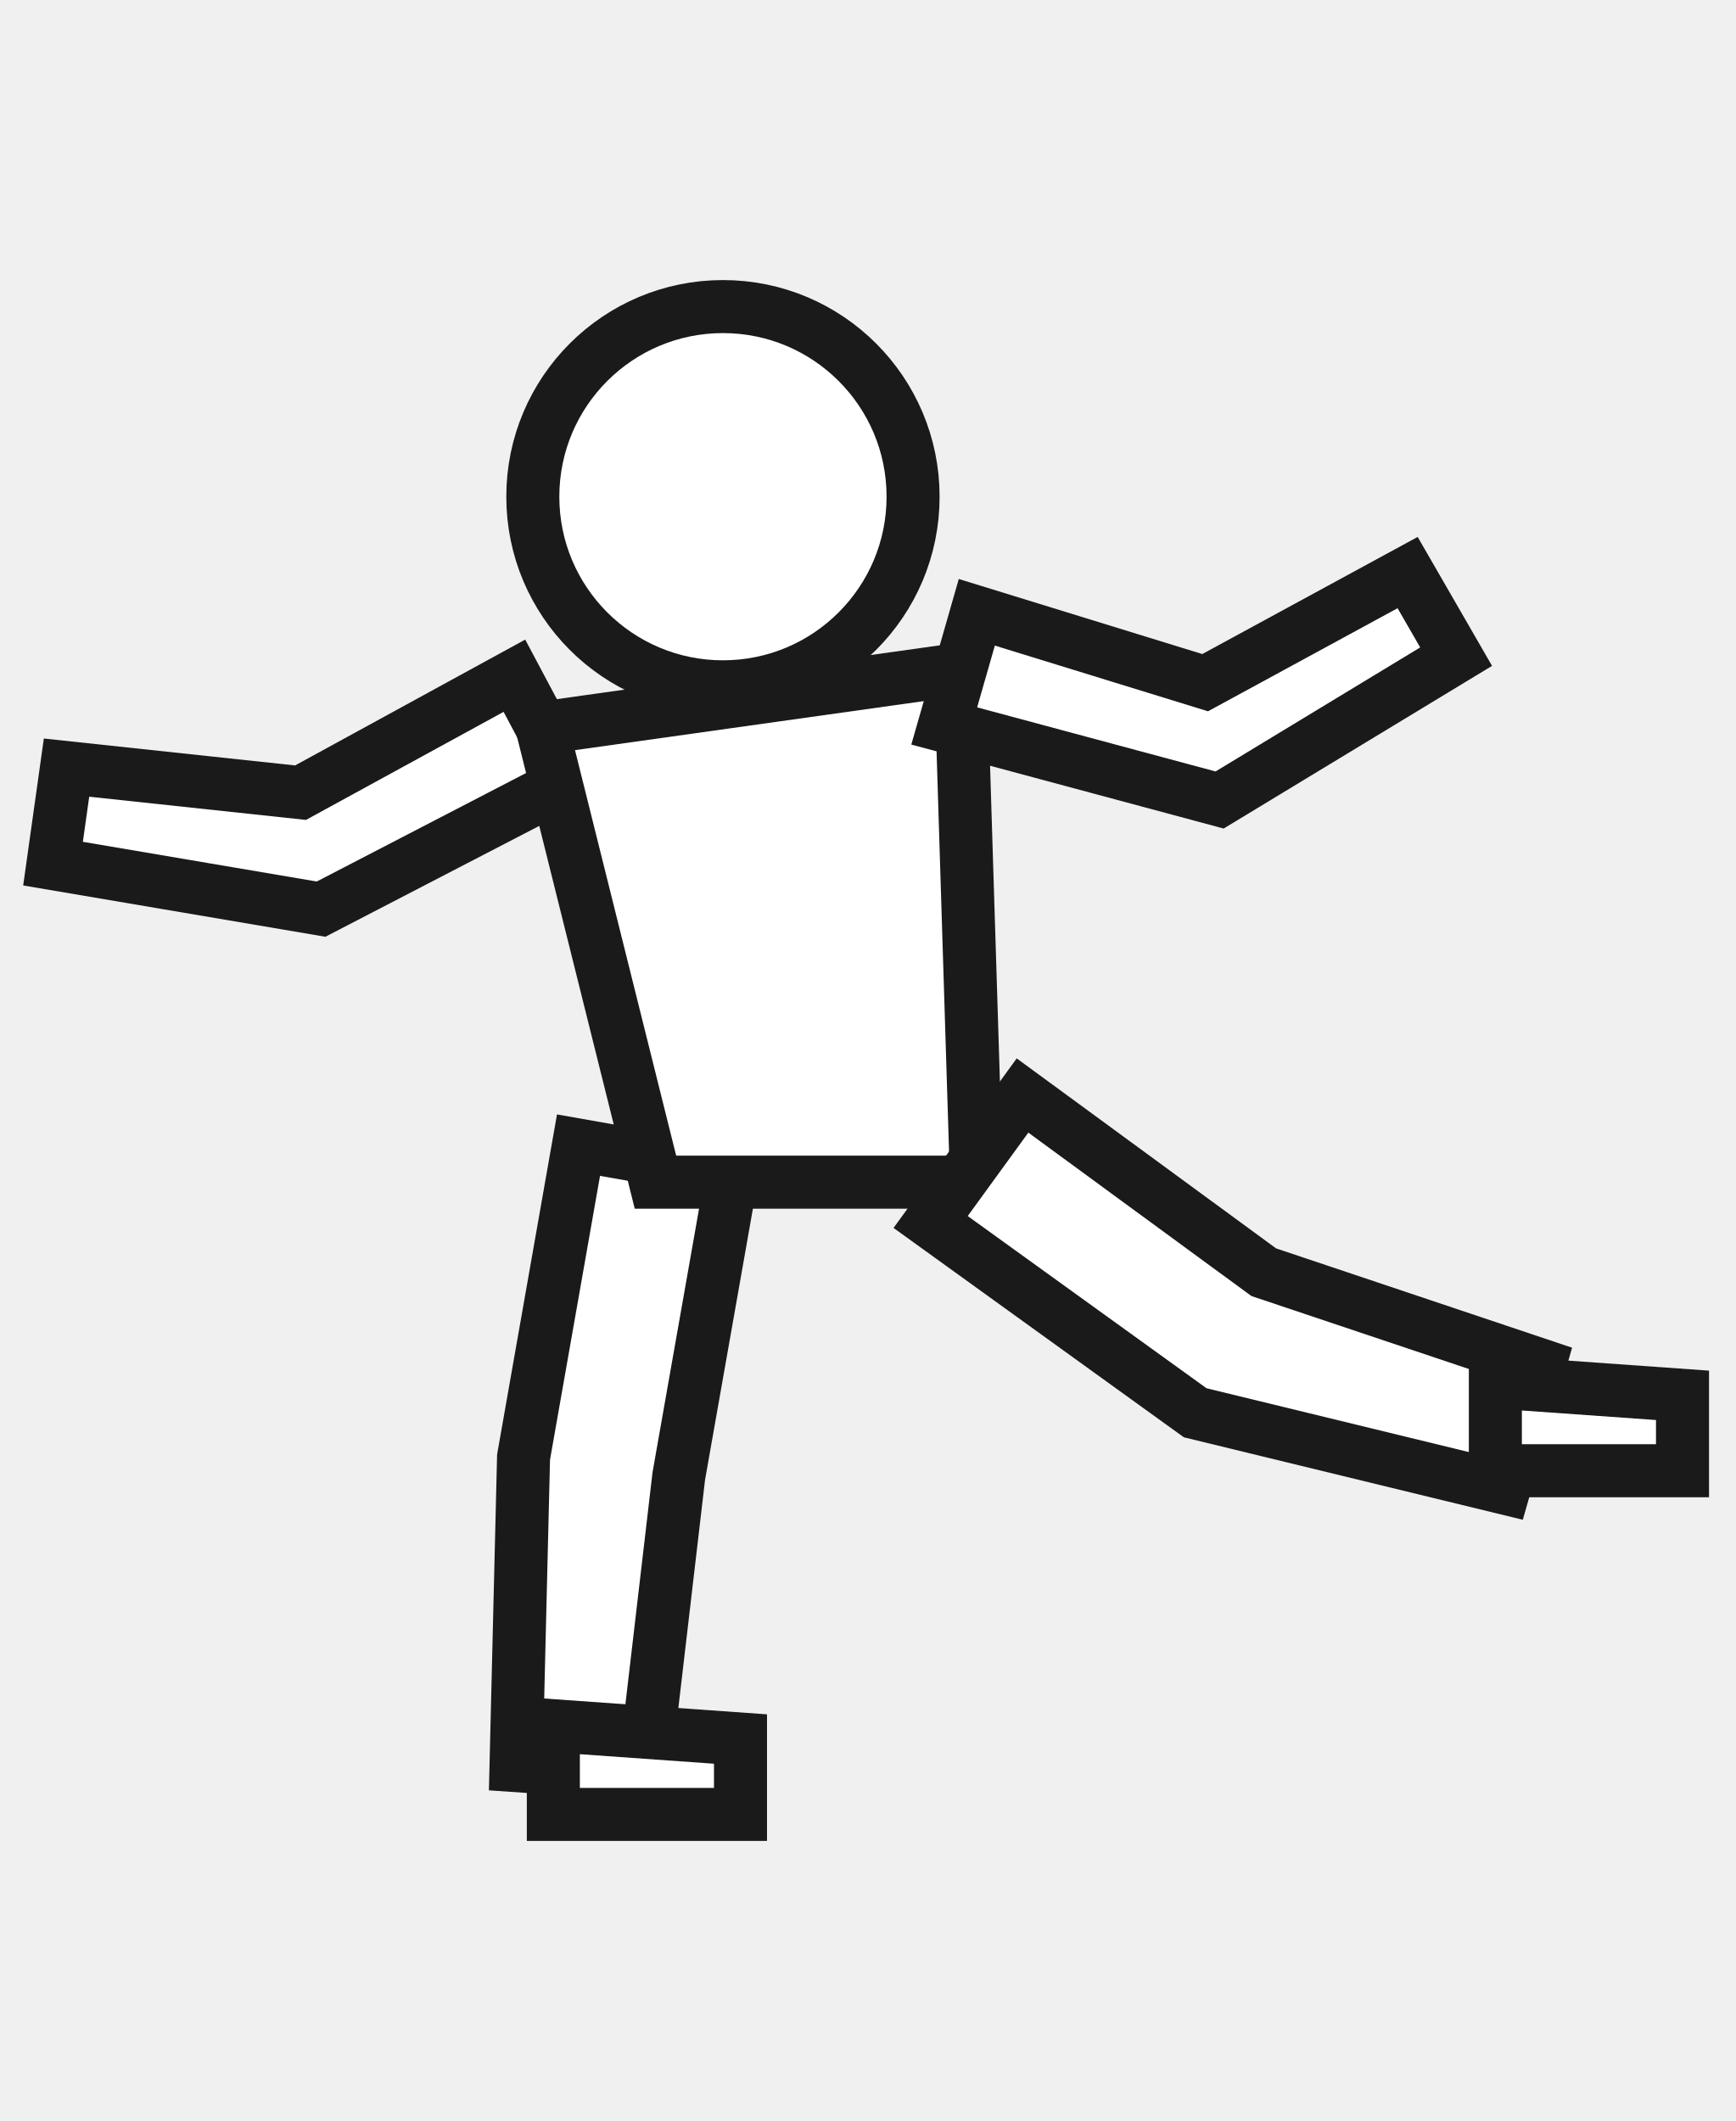
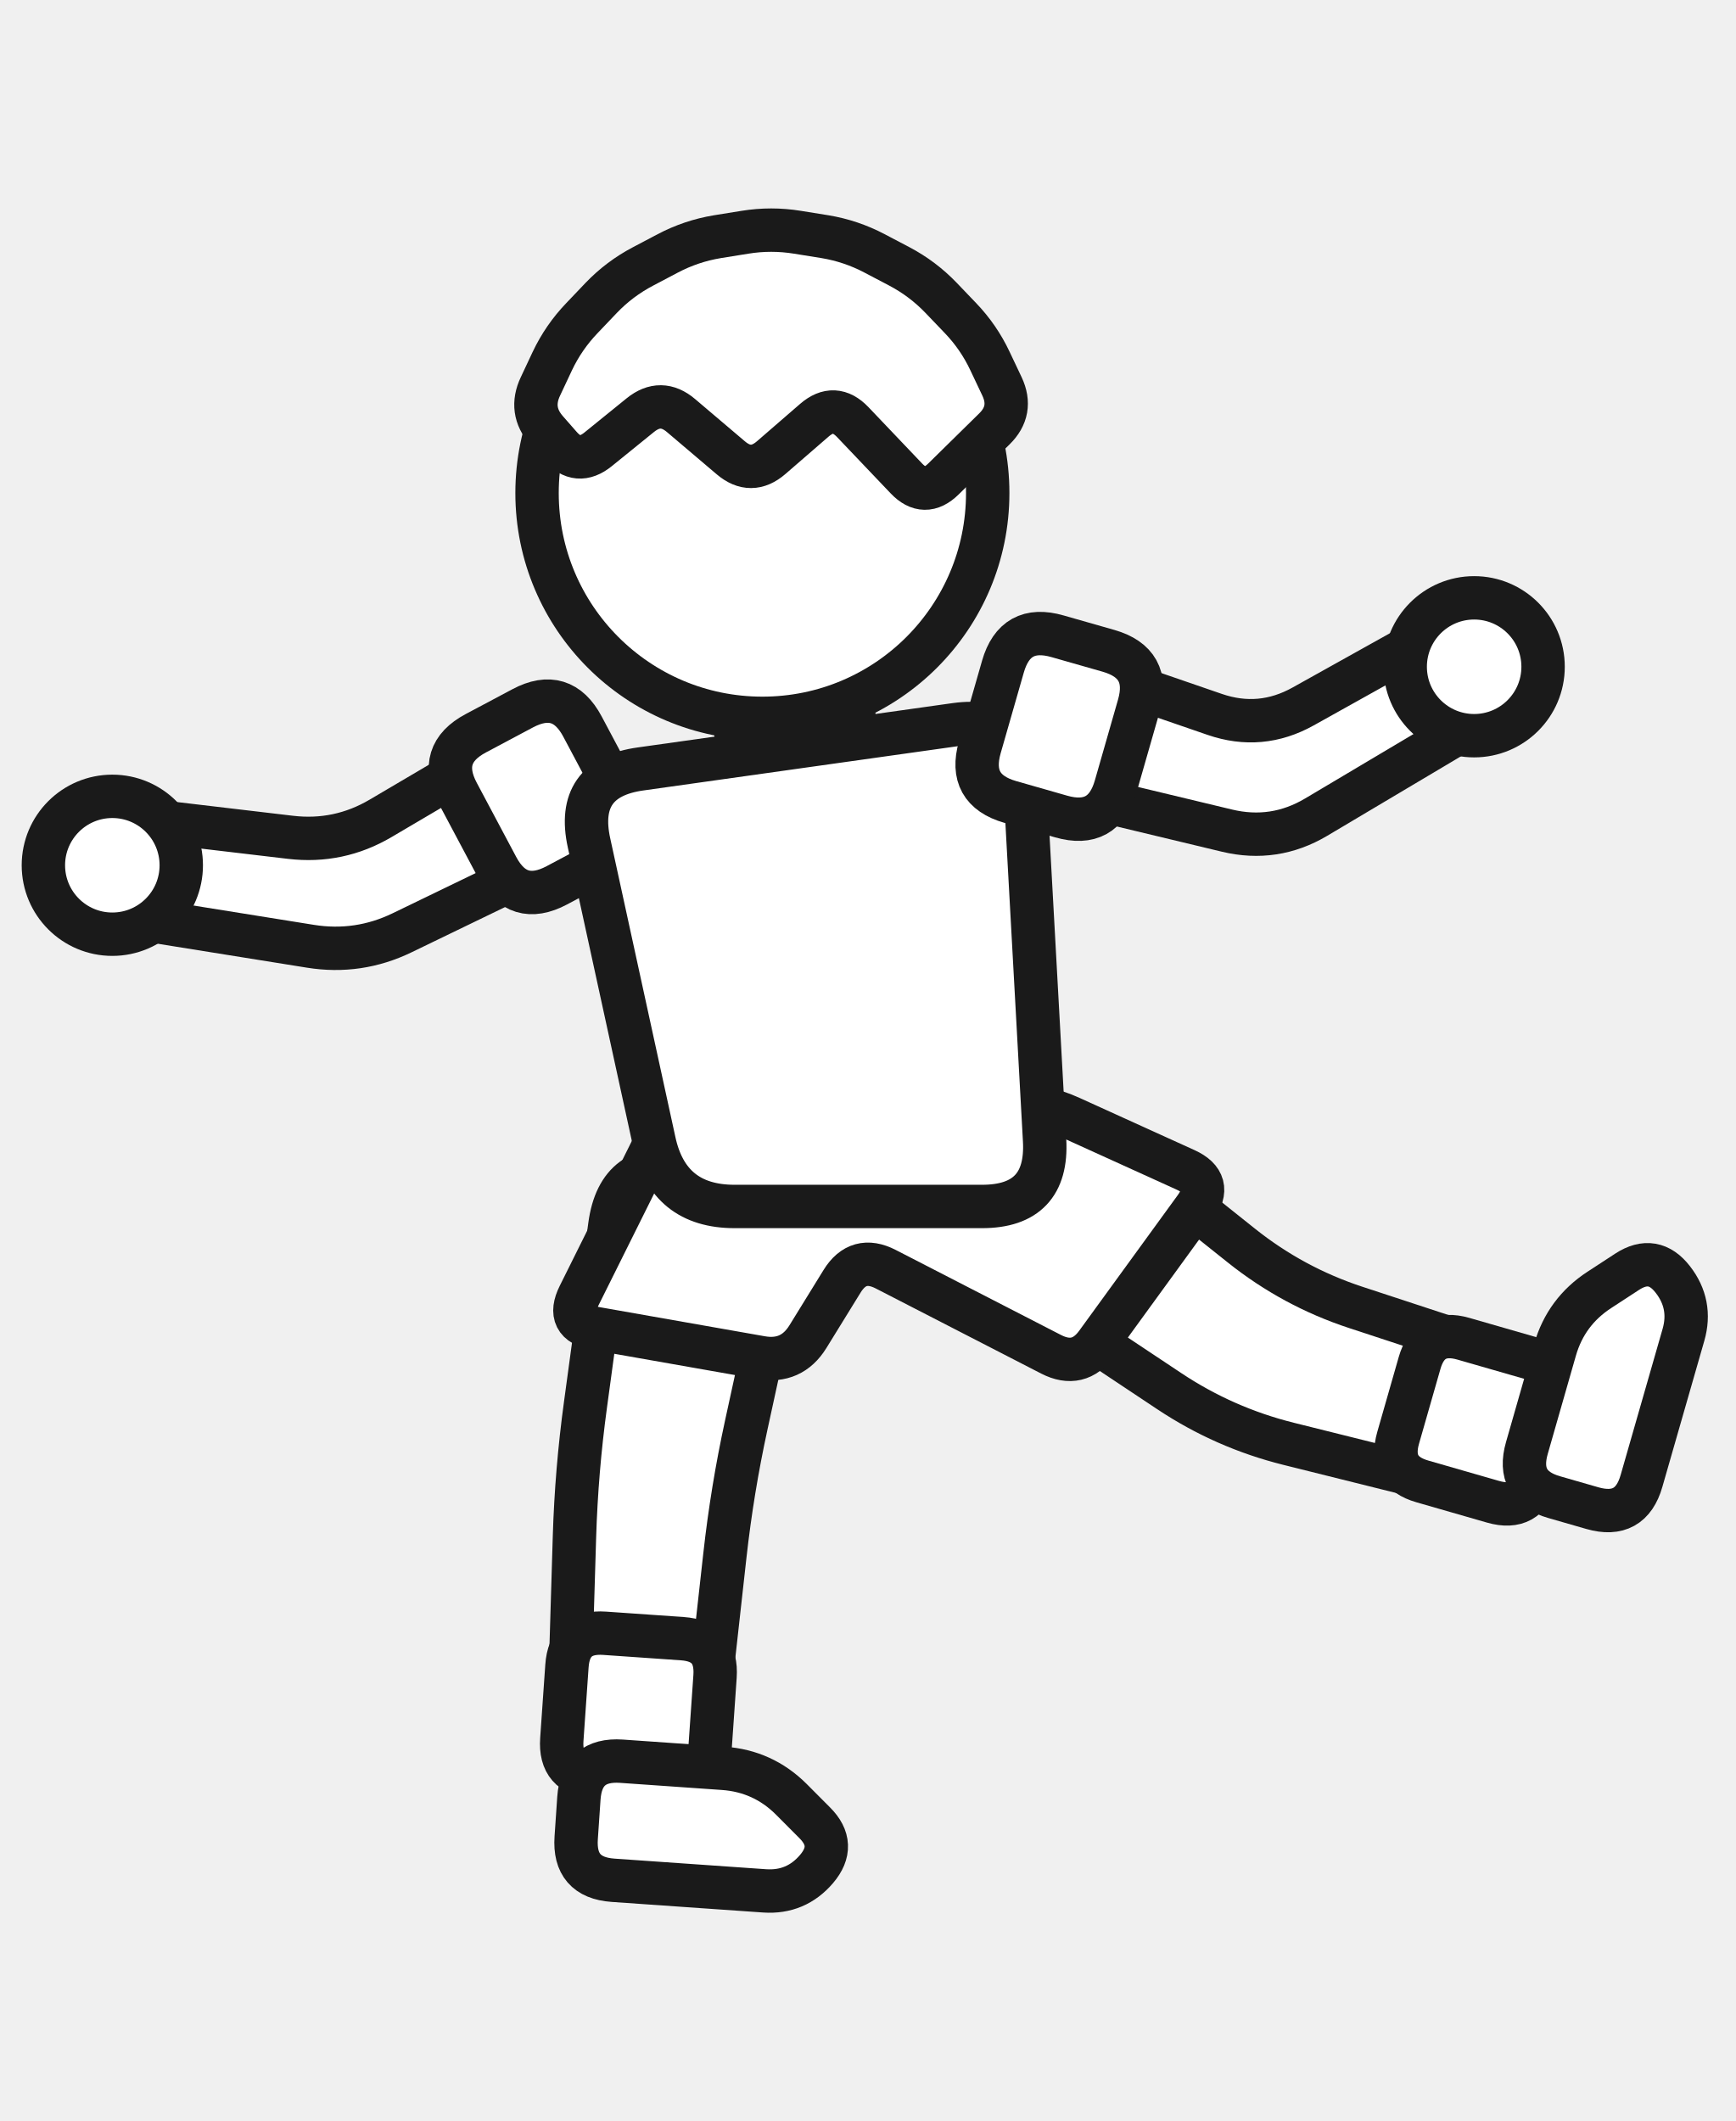
<svg xmlns="http://www.w3.org/2000/svg" width="18mm" height="22mm" viewBox="0 0 18 22" font-family="Noto Sans KR">
  <g id="pc-art">
    <g id="pc-marker-team" fill="#1a1a1a" stroke="#1a1a1a">
-       <path d="M 5.335 7.009 L 3.117 8.222 L 0.69 7.962 L 0.55 8.958 L 3.33 9.43 L 5.911 8.092 Z" fill="#ffffff" stroke-width="0.55" />
-       <path d="M 6 11.878 L 5.43 15.114 L 5.352 18.314 L 6.678 18.406 L 7.04 15.311 L 7.596 12.16 Z" fill="#ffffff" stroke-width="0.55" />
-       <path d="M 5.739 17.9 L 7.68 18.038 L 7.68 18.82 L 5.739 18.82 Z" fill="#ffffff" stroke-width="0.55" />
-       <path d="M 5.623 7.551 L 9.962 6.941 L 10.128 12.262 L 6.798 12.262 Z" fill="#ffffff" stroke-width="0.55" />
-       <path d="M 9.652 12.675 L 12.396 14.654 L 15.602 15.434 L 15.968 14.156 L 13.107 13.196 L 10.605 11.363 Z" fill="#ffffff" stroke-width="0.55" />
-       <path d="M 15.509 14.335 L 17.45 14.473 L 17.45 15.255 L 15.509 15.255 Z" fill="#ffffff" stroke-width="0.55" />
-       <path d="M 9.793 7.53 L 12.649 8.298 L 15.102 6.811 L 14.599 5.939 L 12.499 7.081 L 10.131 6.351 Z" fill="#ffffff" stroke-width="0.55" />
-       <circle cx="7.498" cy="5.152" r="1.972" fill="#ffffff" stroke-width="0.55" />
+       <path d="M 5.887 7.93 Q 5.65 7.485 5.216 7.741 L 3.948 8.488 Q 3.514 8.744 3.013 8.685 L 1.736 8.534 Q 1.235 8.476 1.165 8.975 L 1.165 8.975 Q 1.095 9.474 1.592 9.554 L 3.219 9.815 Q 3.717 9.895 4.171 9.675 L 5.82 8.877 Q 6.274 8.658 6.037 8.213 Z" fill="#ffffff" stroke-width="0.45" stroke-linejoin="round" />
+       <path d="M 6.041 7.536 Q 5.826 7.132 5.421 7.347 L 4.936 7.605 Q 4.531 7.82 4.746 8.225 L 5.155 8.994 Q 5.37 9.398 5.775 9.183 L 6.26 8.925 Q 6.665 8.71 6.45 8.305 Z" fill="#ffffff" stroke-width="0.45" stroke-linejoin="round" />
+       <circle cx="1.165" cy="8.975" r="0.715" fill="#ffffff" stroke-width="0.45" stroke-linejoin="round" />
+       <path d="M 7.095 12.149 Q 6.418 12.03 6.325 12.711 L 6.072 14.572 Q 5.979 15.253 5.958 15.94 L 5.904 17.726 Q 5.883 18.413 6.569 18.461 L 6.569 18.461 Q 7.255 18.509 7.33 17.826 L 7.518 16.135 Q 7.594 15.451 7.74 14.78 L 8.122 13.028 Q 8.269 12.356 7.592 12.237 Z" fill="#ffffff" stroke-width="0.45" stroke-linejoin="round" />
+       <path d="M 6.971 18.489 Q 7.337 18.515 7.363 18.149 L 7.416 17.388 Q 7.441 17.022 7.076 16.997 L 6.271 16.941 Q 5.905 16.915 5.88 17.281 L 5.827 18.041 Q 5.801 18.407 6.167 18.433 Z" fill="#ffffff" stroke-width="0.45" stroke-linejoin="round" />
+       <path d="M 6.004 18.651 Q 6.033 18.24 6.445 18.268 L 7.502 18.342 Q 7.914 18.371 8.206 18.662 L 8.449 18.906 Q 8.681 19.137 8.469 19.386 L 8.469 19.386 Q 8.257 19.635 7.931 19.613 L 6.358 19.503 Q 5.947 19.474 5.976 19.062 Z" fill="#ffffff" stroke-width="0.45" stroke-linejoin="round" />
+       <path d="M 10.311 12.397 Q 9.907 12.953 10.48 13.334 L 12.126 14.429 Q 12.698 14.81 13.365 14.976 L 15.194 15.432 Q 15.861 15.598 16.05 14.938 L 16.05 14.938 Q 16.24 14.277 15.586 14.062 L 14.064 13.562 Q 13.411 13.348 12.874 12.919 L 11.549 11.862 Q 11.012 11.433 10.608 11.989 Z" fill="#ffffff" stroke-width="0.45" stroke-linejoin="round" />
+       <path d="M 16.161 14.55 Q 16.262 14.198 15.91 14.097 L 15.177 13.886 Q 14.824 13.785 14.723 14.138 L 14.501 14.913 Q 14.4 15.265 14.752 15.366 L 15.485 15.577 Q 15.838 15.678 15.939 15.325 Z" fill="#ffffff" stroke-width="0.45" stroke-linejoin="round" />
+       <path d="M 16.119 15.529 Q 15.722 15.416 15.836 15.019 L 16.128 14 Q 16.242 13.604 16.588 13.379 L 16.876 13.191 Q 17.15 13.013 17.35 13.272 L 17.35 13.272 Q 17.55 13.53 17.46 13.845 L 17.025 15.36 Q 16.912 15.757 16.515 15.643 Z" fill="#ffffff" stroke-width="0.45" stroke-linejoin="round" />
+       <path d="M 6.848 11.747 Q 6.991 11.46 7.311 11.46 L 10.492 11.46 Q 10.812 11.46 11.104 11.593 L 12.295 12.134 Q 12.587 12.266 12.399 12.526 L 11.375 13.935 Q 11.187 14.194 10.901 14.047 L 9.187 13.165 Q 8.901 13.018 8.733 13.291 L 8.379 13.865 Q 8.21 14.138 7.894 14.082 L 6.18 13.78 Q 5.864 13.724 6.007 13.437 Z" fill="#ffffff" stroke-width="0.45" stroke-linejoin="round" />
+       <path d="M 8.889 7.66 L 8.519 5.028 L 7.294 5.2 L 7.664 7.832 Z" fill="#ffffff" stroke-width="0.45" stroke-linejoin="round" />
+       <path d="M 6.109 8.743 Q 5.962 8.071 6.643 7.976 L 9.91 7.516 Q 10.591 7.421 10.629 8.107 L 10.834 11.828 Q 10.872 12.514 10.185 12.514 L 7.618 12.514 Q 6.931 12.514 6.785 11.842 Z" fill="#ffffff" stroke-width="0.45" stroke-linejoin="round" />
+       <path d="M 10.547 7.575 Q 10.408 8.06 10.898 8.177 L 12.727 8.616 Q 13.217 8.733 13.65 8.476 L 15.107 7.61 Q 15.541 7.353 15.289 6.916 L 15.289 6.916 Q 15.037 6.48 14.596 6.725 L 13.515 7.328 Q 13.074 7.574 12.598 7.41 L 11.251 6.946 Q 10.774 6.782 10.635 7.267 Z" fill="#ffffff" stroke-width="0.45" stroke-linejoin="round" />
+       <path d="M 10.162 7.751 Q 10.036 8.191 10.477 8.318 L 11.005 8.469 Q 11.446 8.596 11.572 8.155 L 11.812 7.318 Q 11.938 6.878 11.498 6.751 L 10.969 6.6 Q 10.529 6.473 10.402 6.914 Z" fill="#ffffff" stroke-width="0.45" stroke-linejoin="round" />
+       <circle cx="15.289" cy="6.916" r="0.715" fill="#ffffff" stroke-width="0.45" stroke-linejoin="round" />
+       <circle cx="7.907" cy="5.114" r="2.337" fill="#ffffff" stroke-width="0.45" stroke-linejoin="round" />
+       <path d="M 5.668 4.464 Q 5.487 4.257 5.605 4.008 L 5.728 3.746 Q 5.846 3.497 6.036 3.299 L 6.236 3.089 Q 6.426 2.891 6.67 2.763 L 6.926 2.628 Q 7.169 2.5 7.441 2.455 L 7.727 2.409 Q 7.998 2.365 8.27 2.409 L 8.556 2.455 Q 8.827 2.5 9.07 2.628 L 9.327 2.763 Q 9.57 2.891 9.76 3.089 L 9.961 3.299 Q 10.151 3.497 10.268 3.746 L 10.392 4.008 Q 10.509 4.257 10.313 4.449 L 9.785 4.968 Q 9.589 5.161 9.4 4.962 L 8.844 4.378 Q 8.654 4.179 8.446 4.359 L 7.998 4.747 Q 7.79 4.927 7.58 4.749 L 7.064 4.311 Q 6.855 4.133 6.641 4.306 L 6.204 4.66 Q 5.99 4.834 5.81 4.626 Z" fill="#ffffff" stroke-width="0.45" stroke-linejoin="round" />
    </g>
  </g>
</svg>
